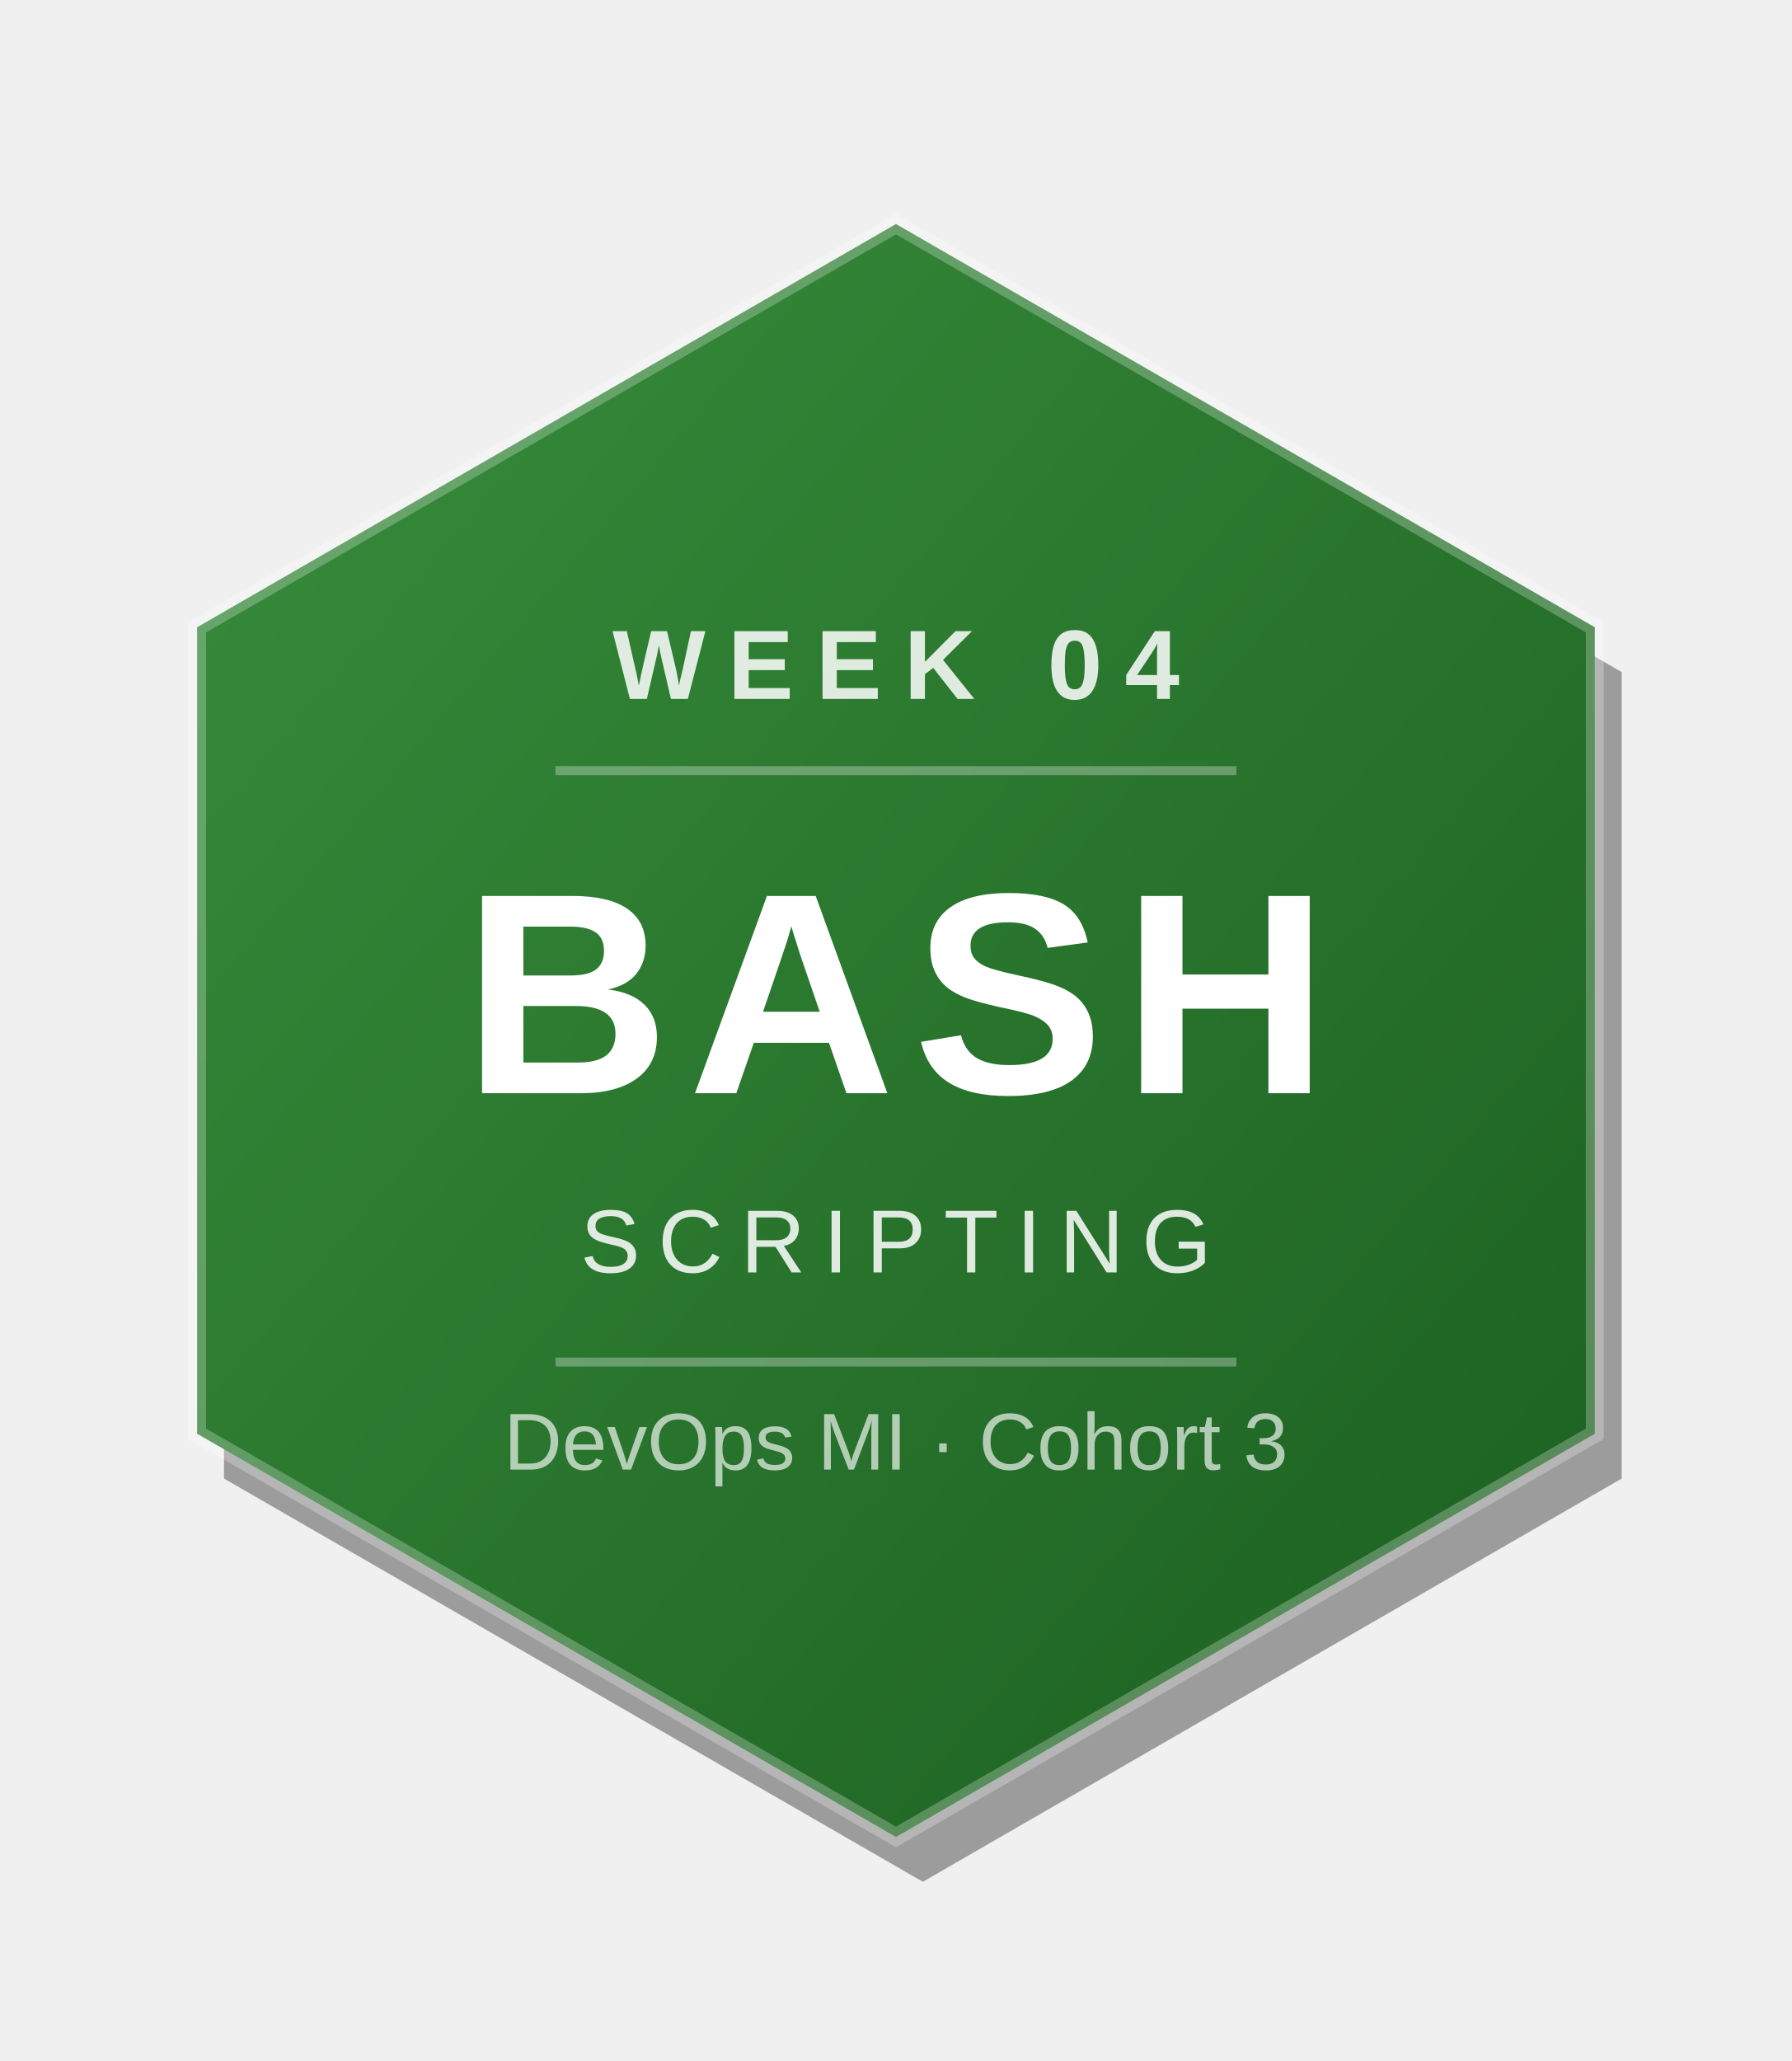
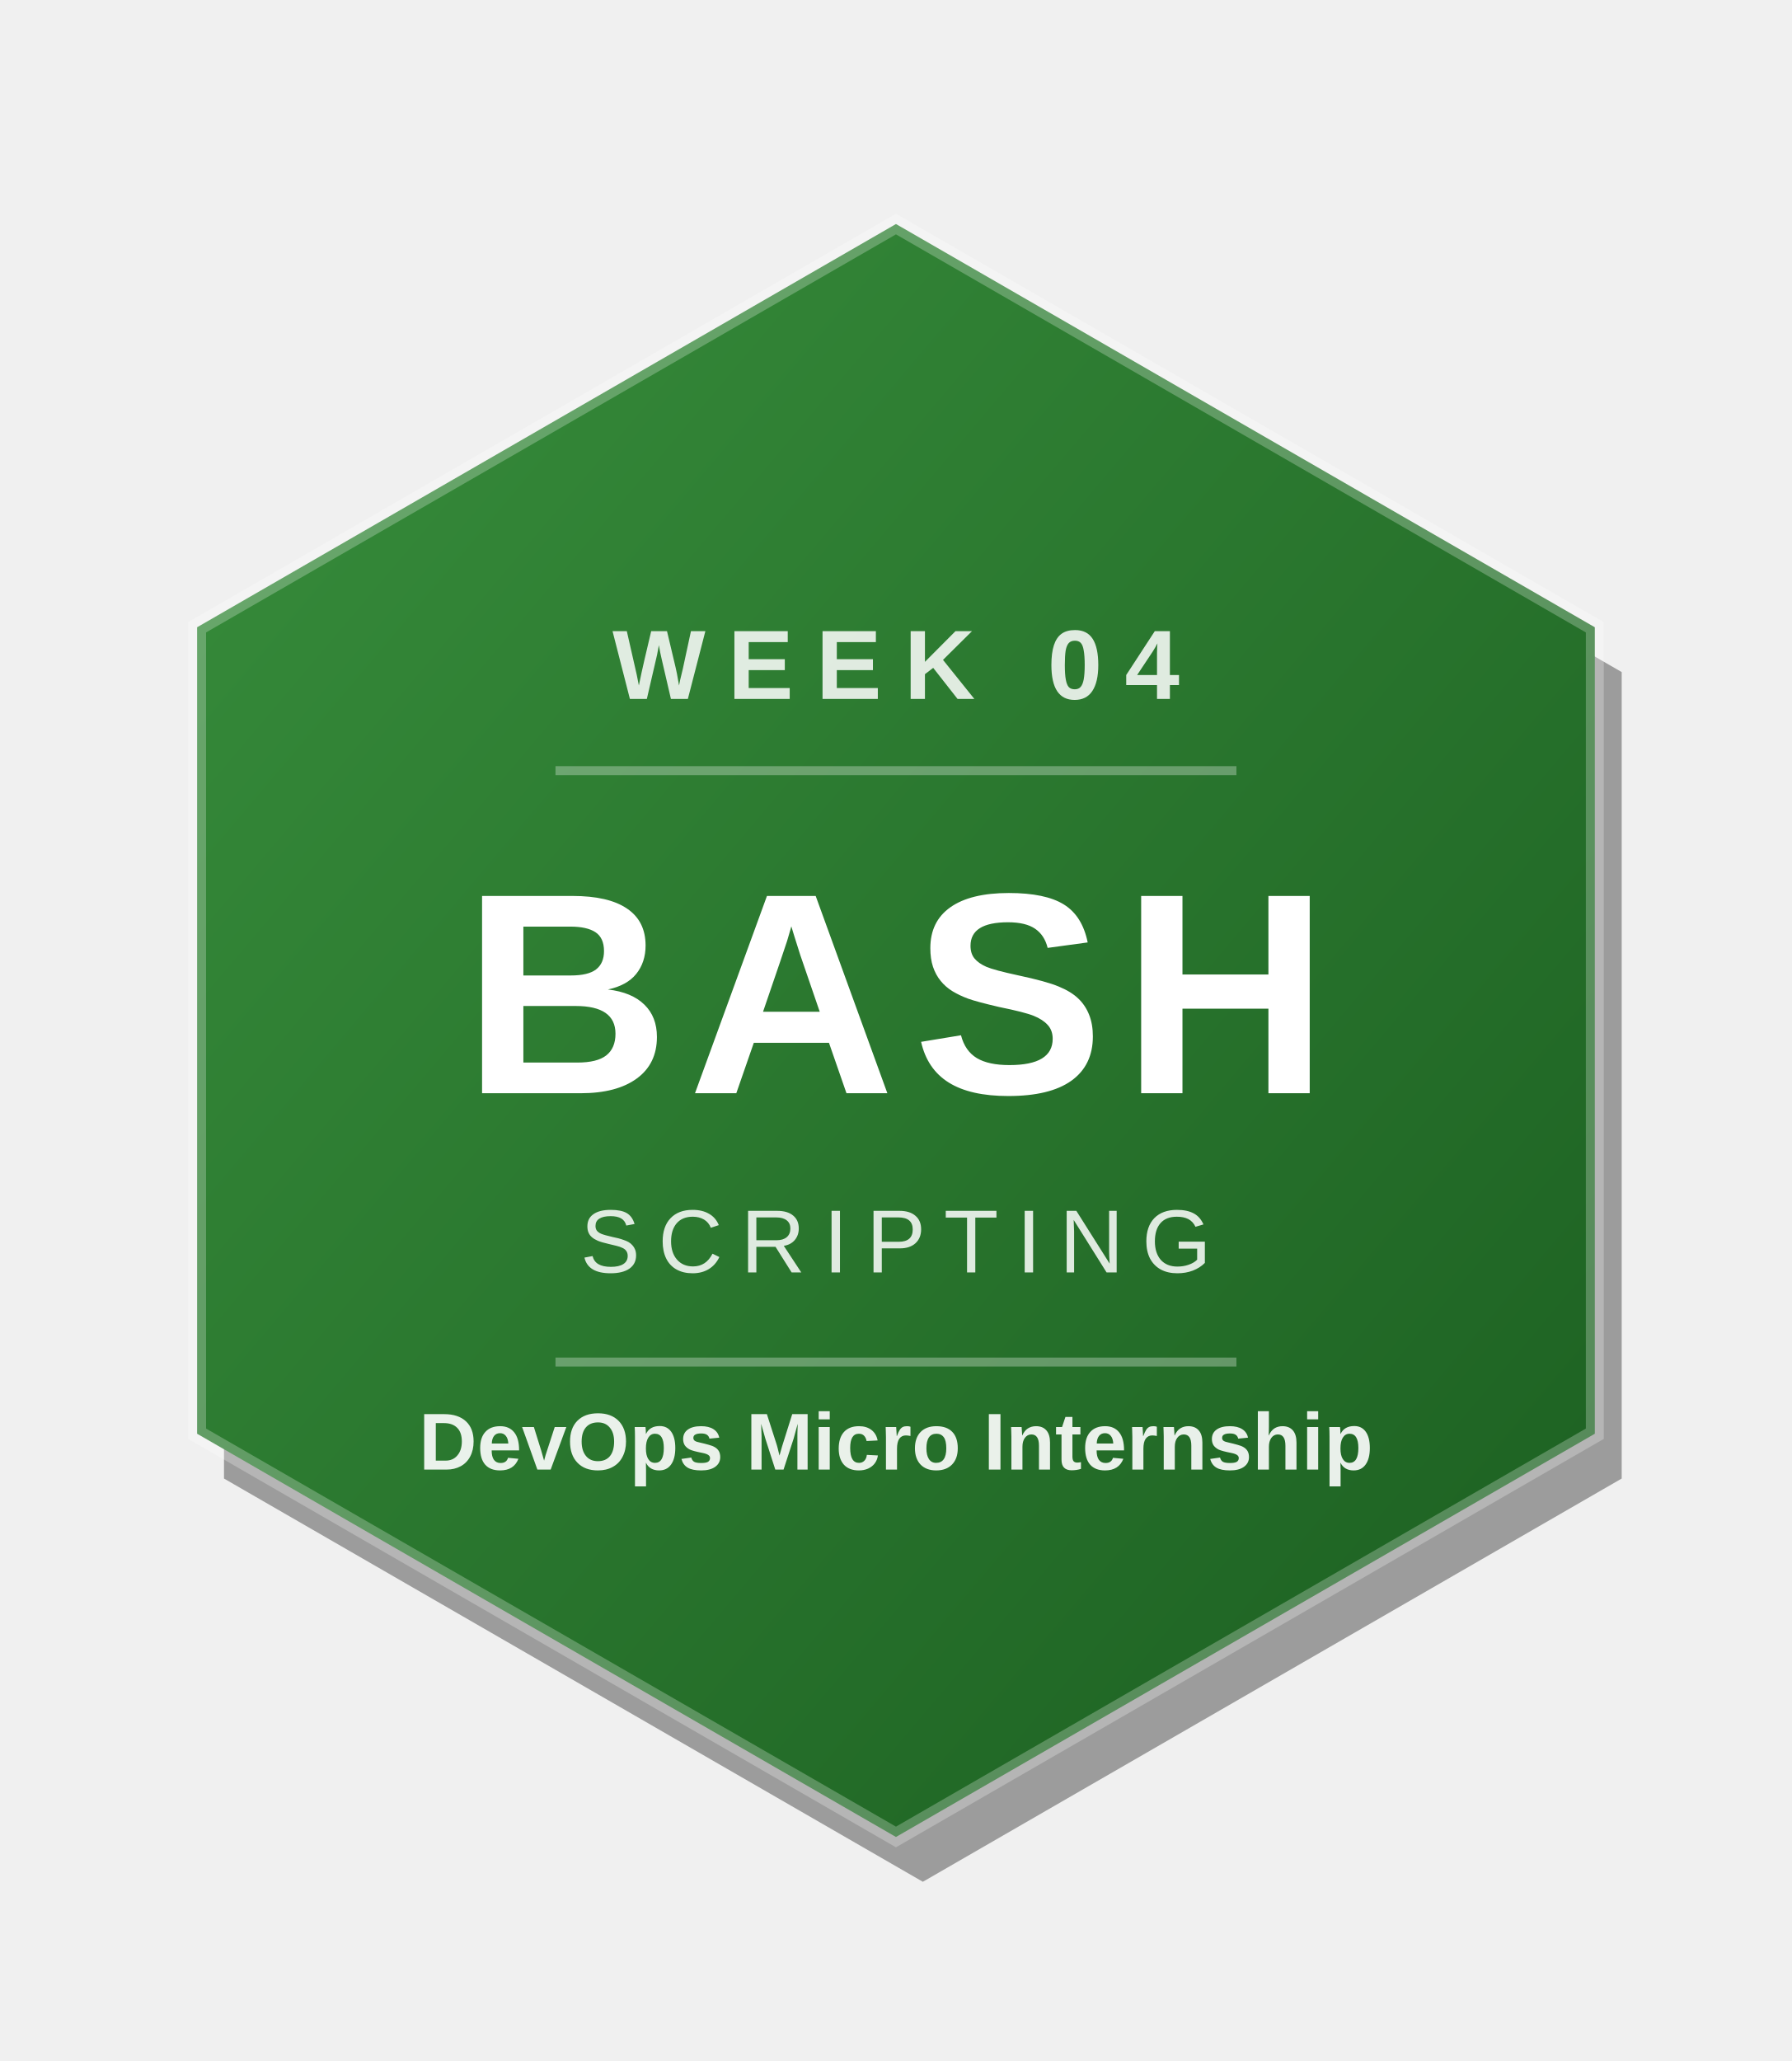
<svg xmlns="http://www.w3.org/2000/svg" viewBox="0 0 200 230" width="120" height="138">
  <defs>
    <linearGradient id="g" x1="0%" y1="0%" x2="100%" y2="100%">
      <stop offset="0%" stop-color="#388E3C" />
      <stop offset="100%" stop-color="#1B5E20" />
    </linearGradient>
  </defs>
  <polygon points="103,30 181,75 181,165 103,210 25,165 25,75" fill="rgba(0,0,0,0.35)" />
  <polygon points="100,25 178,70 178,160 100,205 22,160 22,70" fill="url(#g)" />
  <polygon points="100,25 178,70 178,160 100,205 22,160 22,70" fill="none" stroke="rgba(255,255,255,0.25)" stroke-width="2" />
  <text x="100" y="78" text-anchor="middle" font-family="Arial,Helvetica,sans-serif" font-size="11" font-weight="bold" fill="rgba(255,255,255,0.85)" letter-spacing="2.5">WEEK 04</text>
  <line x1="62" y1="86" x2="138" y2="86" stroke="rgba(255,255,255,0.3)" stroke-width="1" />
  <text x="100" y="122" text-anchor="middle" font-family="Arial,Helvetica,sans-serif" font-size="32" font-weight="bold" fill="white" letter-spacing="2">BASH</text>
  <text x="100" y="142" text-anchor="middle" font-family="Arial,Helvetica,sans-serif" font-size="10" fill="rgba(255,255,255,0.85)" letter-spacing="2">SCRIPTING</text>
  <line x1="62" y1="152" x2="138" y2="152" stroke="rgba(255,255,255,0.3)" stroke-width="1" />
-   <text x="100" y="164" text-anchor="middle" font-family="Arial,Helvetica,sans-serif" font-size="9" fill="rgba(255,255,255,0.65)">DevOps MI · Cohort 3</text>
+   <text x="100" y="164" text-anchor="middle" font-family="Arial,Helvetica,sans-serif" font-size="9" font-weight="bold" fill="rgba(255,255,255,0.9)">DevOps Micro Internship</text>
</svg>
